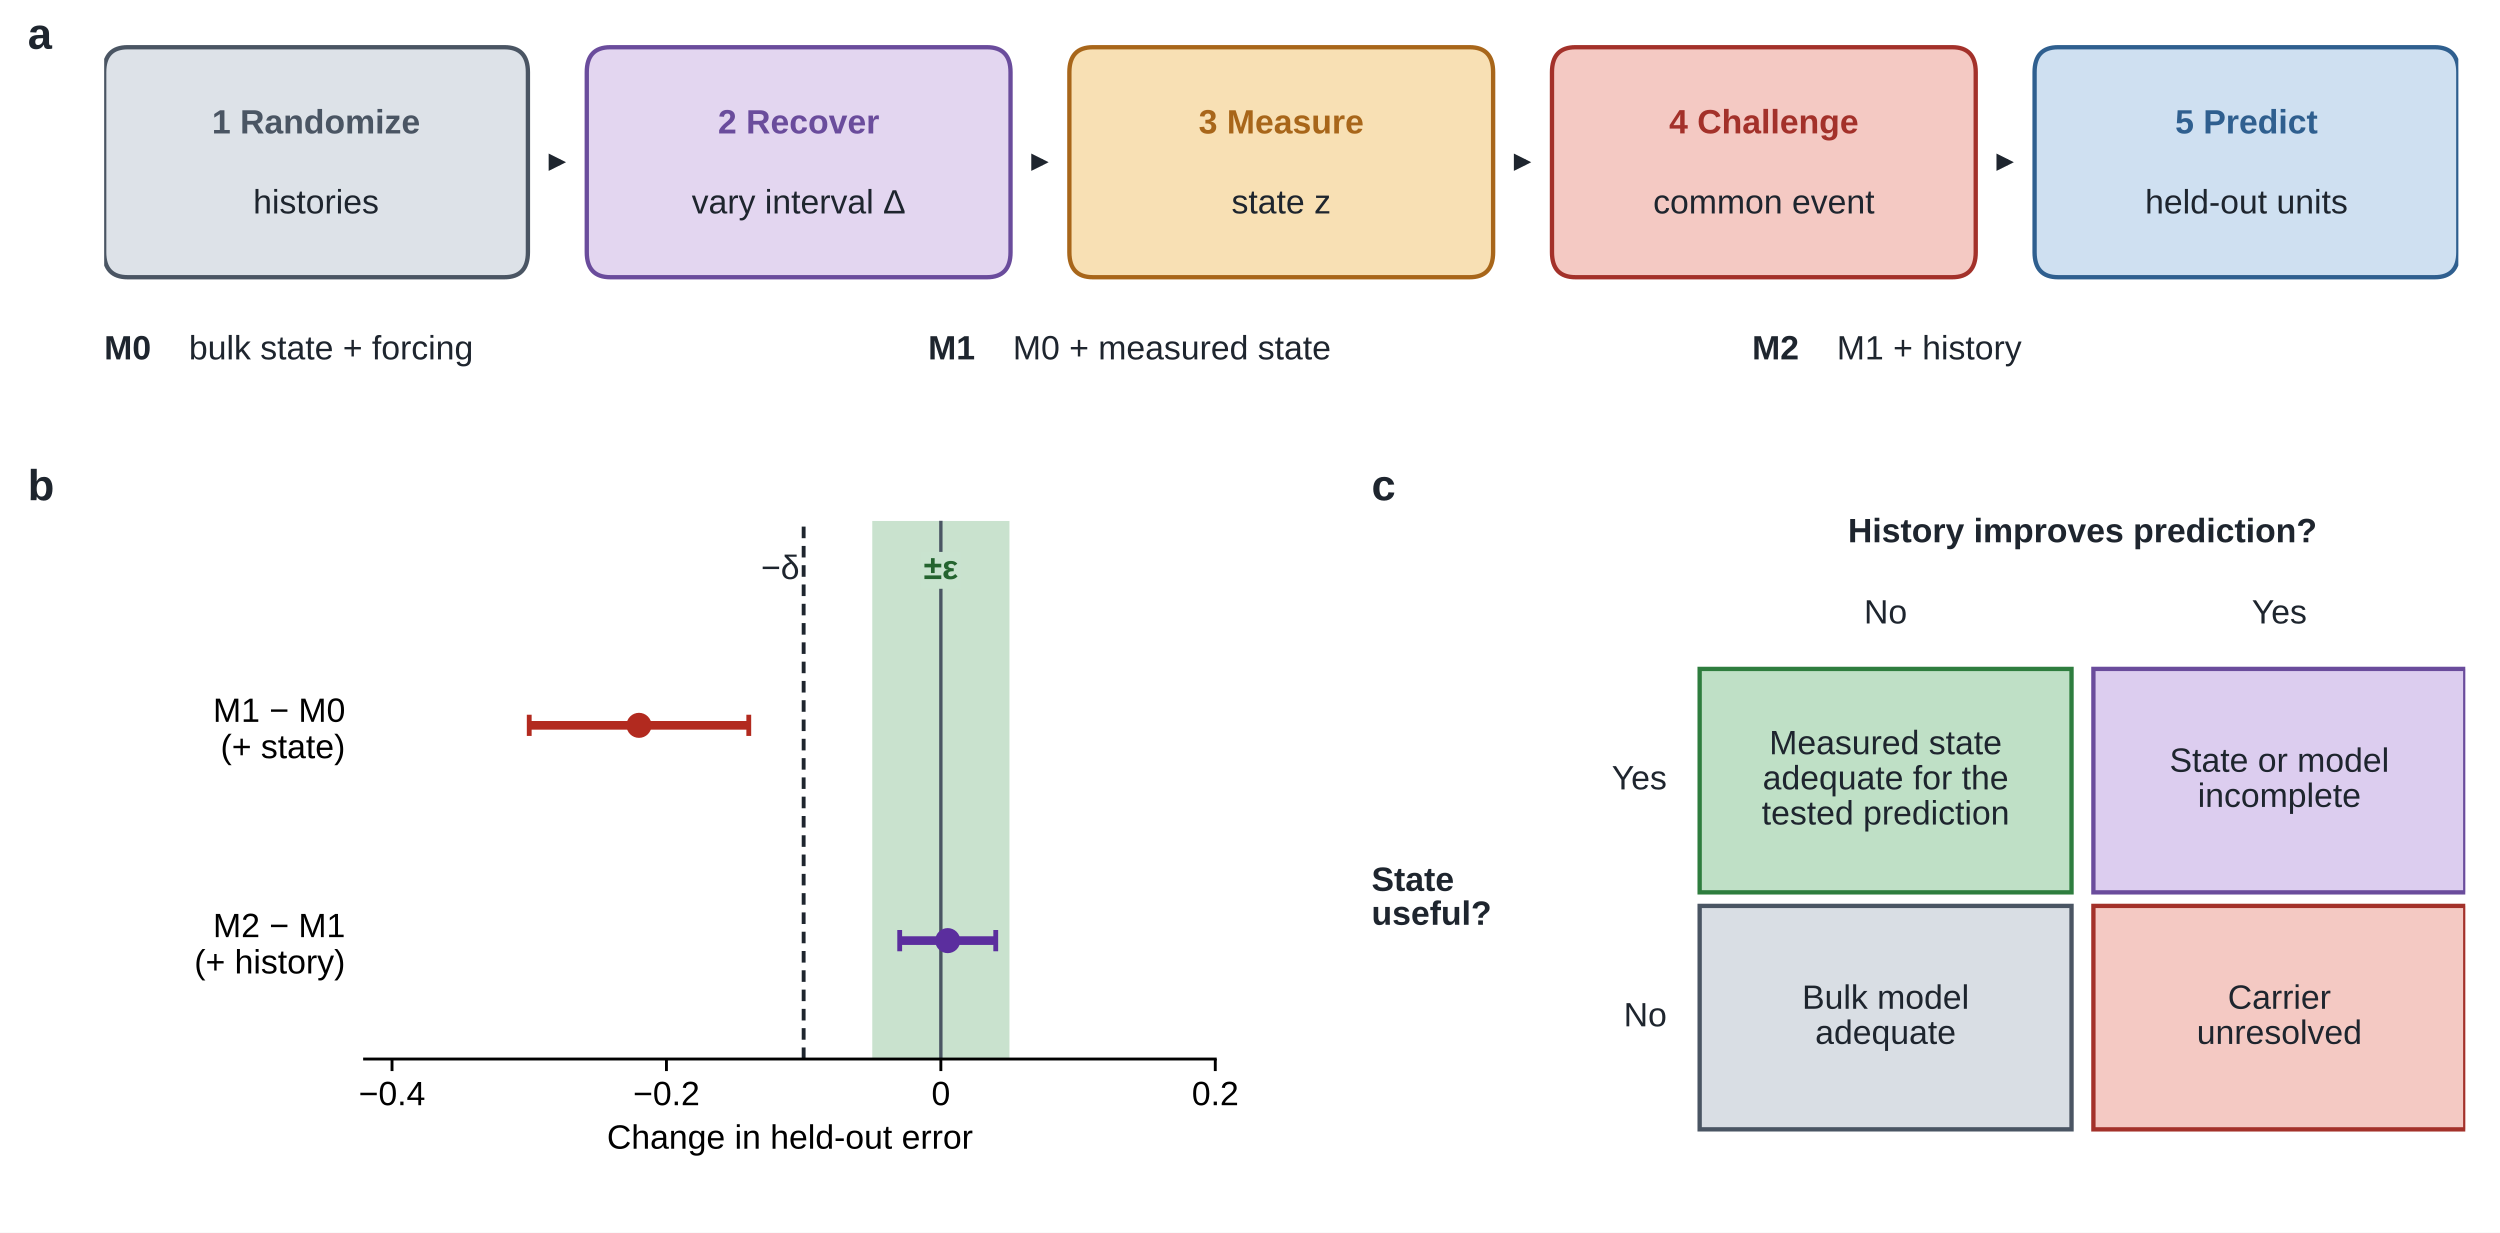
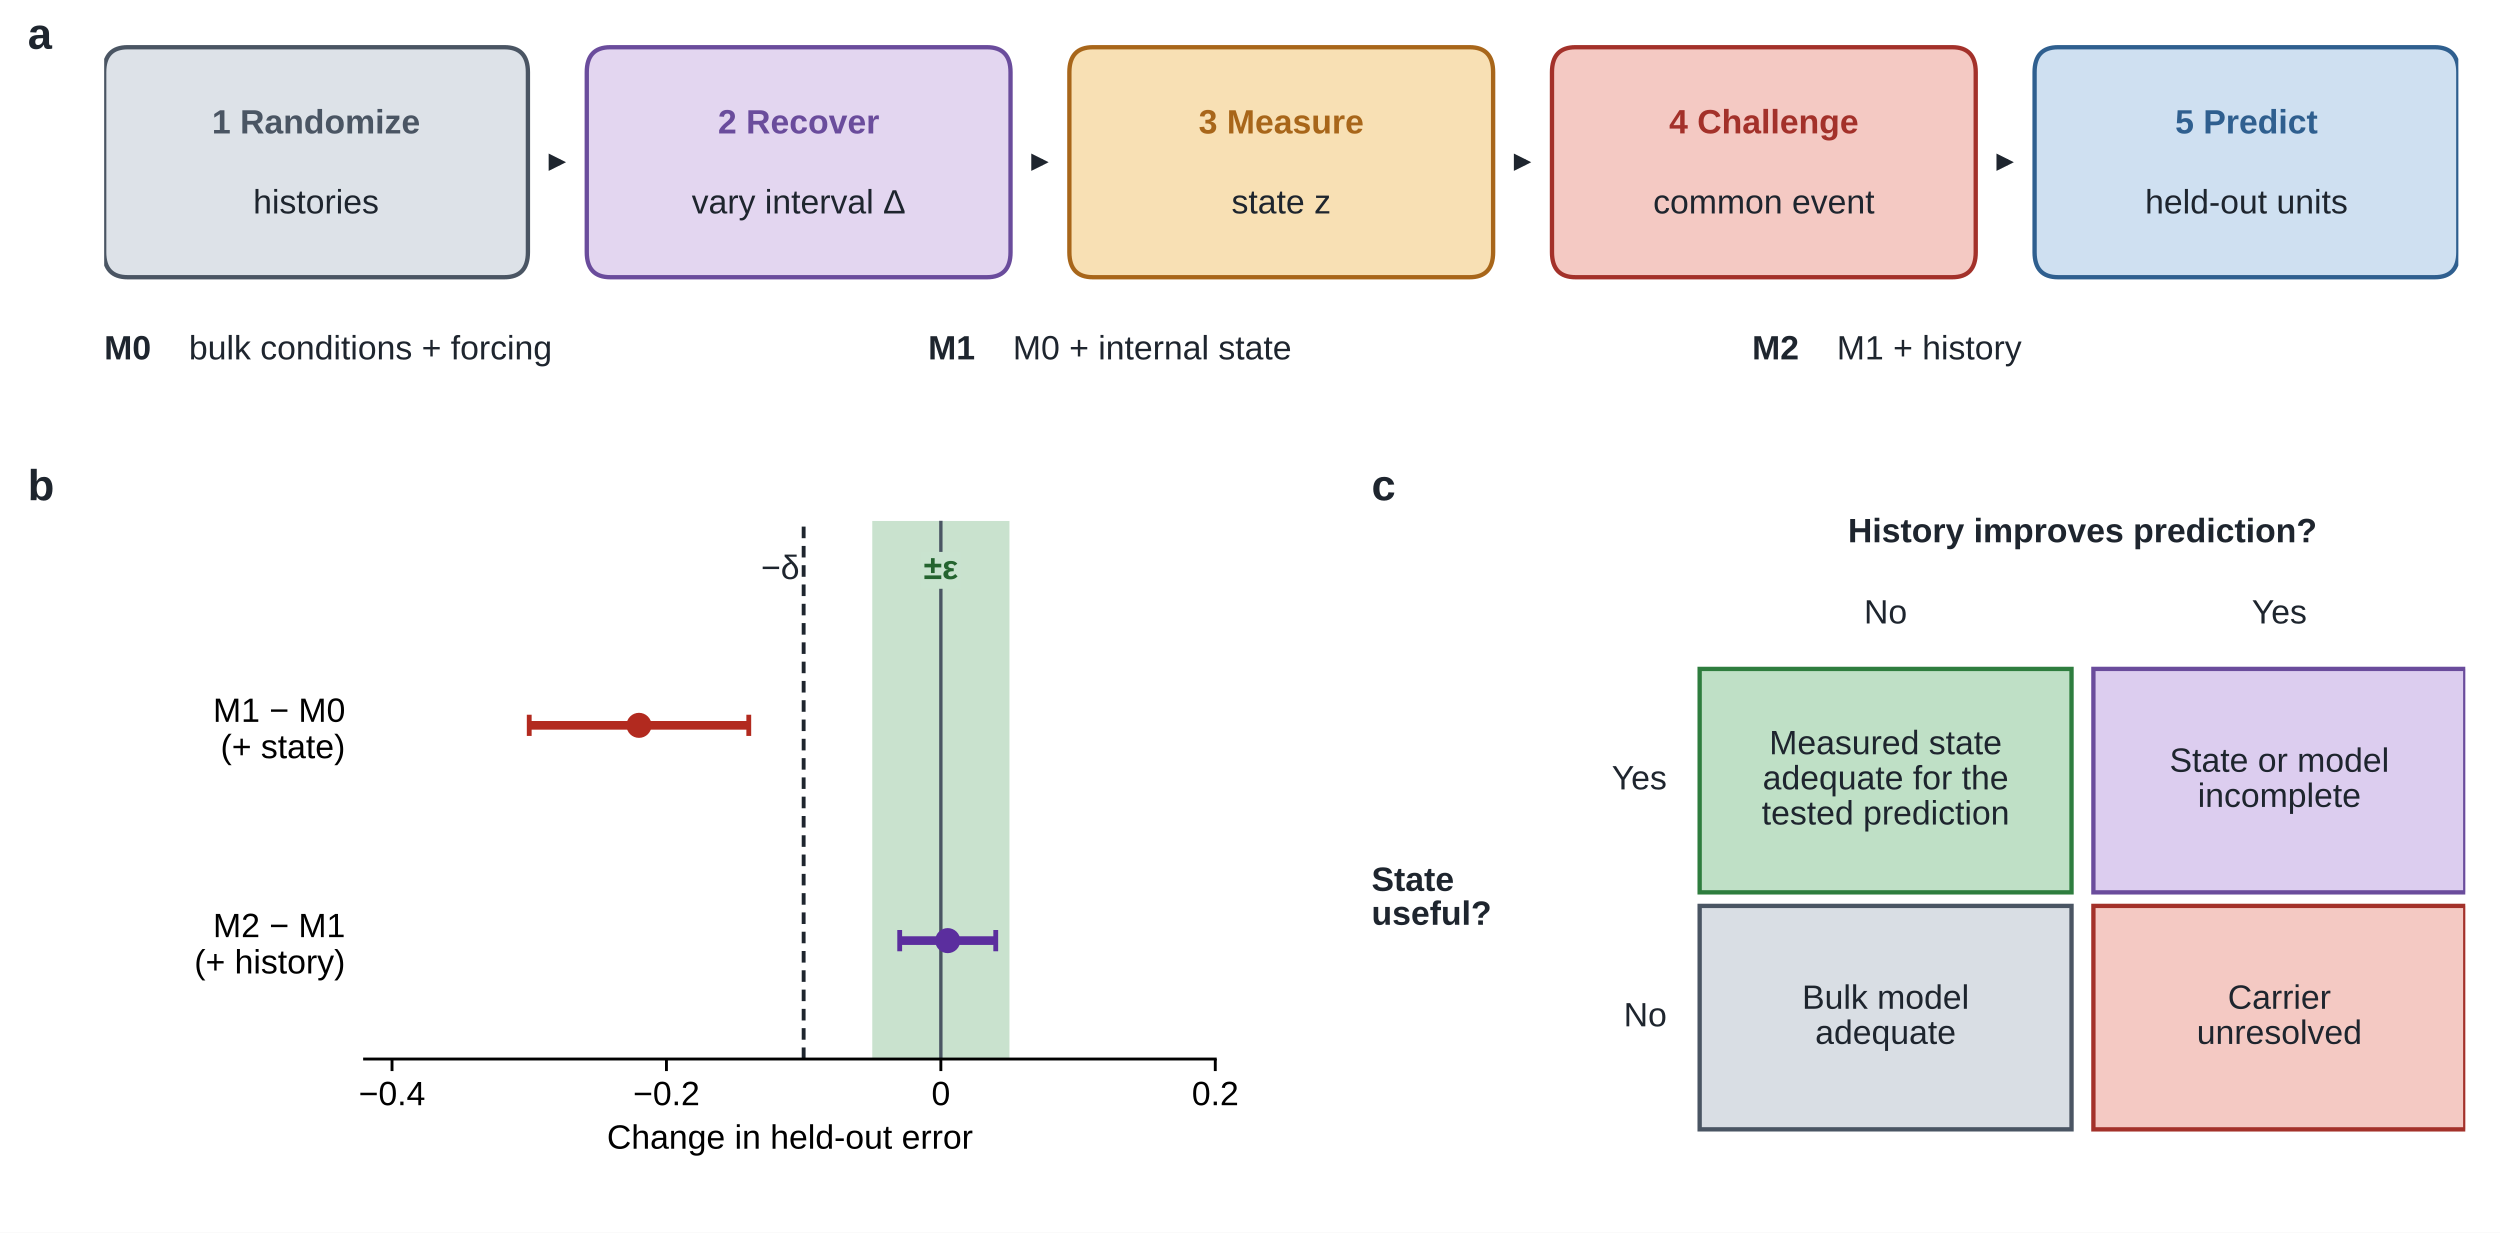
<svg xmlns="http://www.w3.org/2000/svg" xmlns:xlink="http://www.w3.org/1999/xlink" width="518.4pt" height="255.6pt" viewBox="0 0 518.4 255.6" version="1.1">
  <defs>
    <style type="text/css">*{stroke-linejoin: round; stroke-linecap: butt}</style>
  </defs>
  <g id="figure_1">
    <g id="patch_1">
      <path d="M 0 255.6  L 518.4 255.6  L 518.4 0  L 0 0  z " style="fill: #ffffff" />
    </g>
    <g id="axes_1">
      <g id="patch_2">
-         <path d="M 26.482 57.485  L 104.587 57.485  Q 109.469 57.485 109.469 52.301  L 109.469 14.976  Q 109.469 9.792 104.587 9.792  L 26.482 9.792  Q 21.6 9.792 21.6 14.976  L 21.6 52.301  Q 21.6 57.485 26.482 57.485  z " clip-path="url(#paab537a318)" style="fill: #dde2e8; stroke: #4a5563; stroke-width: 0.9; stroke-linejoin: miter" />
+         <path d="M 26.482 57.485  L 104.587 57.485  Q 109.469 57.485 109.469 52.301  L 109.469 14.976  Q 109.469 9.792 104.587 9.792  L 26.482 9.792  Q 21.6 9.792 21.6 14.976  L 21.6 52.301  Q 21.6 57.485 26.482 57.485  z " clip-path="url(#p1535654cf4)" style="fill: #dde2e8; stroke: #4a5563; stroke-width: 0.9; stroke-linejoin: miter" />
      </g>
      <g id="patch_3">
-         <path d="M 126.554 57.485  L 204.66 57.485  Q 209.542 57.485 209.542 52.301  L 209.542 14.976  Q 209.542 9.792 204.66 9.792  L 126.554 9.792  Q 121.673 9.792 121.673 14.976  L 121.673 52.301  Q 121.673 57.485 126.554 57.485  z " clip-path="url(#paab537a318)" style="fill: #e3d6f0; stroke: #6a4c9c; stroke-width: 0.9; stroke-linejoin: miter" />
+         <path d="M 126.554 57.485  L 204.66 57.485  Q 209.542 57.485 209.542 52.301  L 209.542 14.976  Q 209.542 9.792 204.66 9.792  L 126.554 9.792  Q 121.673 9.792 121.673 14.976  L 121.673 52.301  Q 121.673 57.485 126.554 57.485  z " clip-path="url(#p1535654cf4)" style="fill: #e3d6f0; stroke: #6a4c9c; stroke-width: 0.9; stroke-linejoin: miter" />
      </g>
      <g id="patch_4">
-         <path d="M 226.627 57.485  L 304.733 57.485  Q 309.614 57.485 309.614 52.301  L 309.614 14.976  Q 309.614 9.792 304.733 9.792  L 226.627 9.792  Q 221.746 9.792 221.746 14.976  L 221.746 52.301  Q 221.746 57.485 226.627 57.485  z " clip-path="url(#paab537a318)" style="fill: #f8e0b4; stroke: #a8661a; stroke-width: 0.9; stroke-linejoin: miter" />
+         <path d="M 226.627 57.485  L 304.733 57.485  Q 309.614 57.485 309.614 52.301  L 309.614 14.976  Q 309.614 9.792 304.733 9.792  L 226.627 9.792  Q 221.746 9.792 221.746 14.976  L 221.746 52.301  Q 221.746 57.485 226.627 57.485  z " clip-path="url(#p1535654cf4)" style="fill: #f8e0b4; stroke: #a8661a; stroke-width: 0.9; stroke-linejoin: miter" />
      </g>
      <g id="patch_5">
-         <path d="M 326.7 57.485  L 404.806 57.485  Q 409.687 57.485 409.687 52.301  L 409.687 14.976  Q 409.687 9.792 404.806 9.792  L 326.7 9.792  Q 321.818 9.792 321.818 14.976  L 321.818 52.301  Q 321.818 57.485 326.7 57.485  z " clip-path="url(#paab537a318)" style="fill: #f4c9c3; stroke: #a3312a; stroke-width: 0.9; stroke-linejoin: miter" />
+         <path d="M 326.7 57.485  L 404.806 57.485  Q 409.687 57.485 409.687 52.301  L 409.687 14.976  Q 409.687 9.792 404.806 9.792  L 326.7 9.792  Q 321.818 9.792 321.818 14.976  L 321.818 52.301  Q 321.818 57.485 326.7 57.485  z " clip-path="url(#p1535654cf4)" style="fill: #f4c9c3; stroke: #a3312a; stroke-width: 0.9; stroke-linejoin: miter" />
      </g>
      <g id="patch_6">
-         <path d="M 426.773 57.485  L 504.878 57.485  Q 509.76 57.485 509.76 52.301  L 509.76 14.976  Q 509.76 9.792 504.878 9.792  L 426.773 9.792  Q 421.891 9.792 421.891 14.976  L 421.891 52.301  Q 421.891 57.485 426.773 57.485  z " clip-path="url(#paab537a318)" style="fill: #cfe0f1; stroke: #2f5f8f; stroke-width: 0.9; stroke-linejoin: miter" />
+         <path d="M 426.773 57.485  L 504.878 57.485  Q 509.76 57.485 509.76 52.301  L 509.76 14.976  Q 509.76 9.792 504.878 9.792  L 426.773 9.792  Q 421.891 9.792 421.891 14.976  L 421.891 52.301  Q 421.891 57.485 426.773 57.485  z " clip-path="url(#p1535654cf4)" style="fill: #cfe0f1; stroke: #2f5f8f; stroke-width: 0.9; stroke-linejoin: miter" />
      </g>
      <g id="line2d_1">
-         <path d="M 115.571 33.638  " clip-path="url(#paab537a318)" style="fill: none; stroke: #1e252e; stroke-width: 1.2; stroke-linecap: square" />
-         <defs>
-           <path id="m9bf092ebb1" d="M 1.8 0  L -1.8 -1.8  L -1.8 1.8  z " style="stroke: #000000; stroke-opacity: 0; stroke-linejoin: miter" />
-         </defs>
-         <g clip-path="url(#paab537a318)">
-           <use xlink:href="#m9bf092ebb1" x="115.571" y="33.638" style="fill: #1e252e; stroke: #000000; stroke-opacity: 0; stroke-linejoin: miter" />
+         <path d="M 115.571 33.638  " clip-path="url(#p1535654cf4)" style="fill: none; stroke: #1e252e; stroke-width: 1.2; stroke-linecap: square" />
+         <defs>
+           <path id="m24ac3162a6" d="M 1.8 0  L -1.8 -1.8  L -1.8 1.8  z " style="stroke: #000000; stroke-opacity: 0; stroke-linejoin: miter" />
+         </defs>
+         <g clip-path="url(#p1535654cf4)">
+           <use xlink:href="#m24ac3162a6" x="115.571" y="33.638" style="fill: #1e252e; stroke: #000000; stroke-opacity: 0; stroke-linejoin: miter" />
        </g>
      </g>
      <g id="line2d_2">
-         <path d="M 215.644 33.638  " clip-path="url(#paab537a318)" style="fill: none; stroke: #1e252e; stroke-width: 1.2; stroke-linecap: square" />
-         <g clip-path="url(#paab537a318)">
-           <use xlink:href="#m9bf092ebb1" x="215.644" y="33.638" style="fill: #1e252e; stroke: #000000; stroke-opacity: 0; stroke-linejoin: miter" />
+         <path d="M 215.644 33.638  " clip-path="url(#p1535654cf4)" style="fill: none; stroke: #1e252e; stroke-width: 1.2; stroke-linecap: square" />
+         <g clip-path="url(#p1535654cf4)">
+           <use xlink:href="#m24ac3162a6" x="215.644" y="33.638" style="fill: #1e252e; stroke: #000000; stroke-opacity: 0; stroke-linejoin: miter" />
        </g>
      </g>
      <g id="line2d_3">
-         <path d="M 315.716 33.638  " clip-path="url(#paab537a318)" style="fill: none; stroke: #1e252e; stroke-width: 1.2; stroke-linecap: square" />
-         <g clip-path="url(#paab537a318)">
-           <use xlink:href="#m9bf092ebb1" x="315.716" y="33.638" style="fill: #1e252e; stroke: #000000; stroke-opacity: 0; stroke-linejoin: miter" />
+         <path d="M 315.716 33.638  " clip-path="url(#p1535654cf4)" style="fill: none; stroke: #1e252e; stroke-width: 1.2; stroke-linecap: square" />
+         <g clip-path="url(#p1535654cf4)">
+           <use xlink:href="#m24ac3162a6" x="315.716" y="33.638" style="fill: #1e252e; stroke: #000000; stroke-opacity: 0; stroke-linejoin: miter" />
        </g>
      </g>
      <g id="line2d_4">
-         <path d="M 415.789 33.638  " clip-path="url(#paab537a318)" style="fill: none; stroke: #1e252e; stroke-width: 1.2; stroke-linecap: square" />
-         <g clip-path="url(#paab537a318)">
-           <use xlink:href="#m9bf092ebb1" x="415.789" y="33.638" style="fill: #1e252e; stroke: #000000; stroke-opacity: 0; stroke-linejoin: miter" />
+         <path d="M 415.789 33.638  " clip-path="url(#p1535654cf4)" style="fill: none; stroke: #1e252e; stroke-width: 1.2; stroke-linecap: square" />
+         <g clip-path="url(#p1535654cf4)">
+           <use xlink:href="#m24ac3162a6" x="415.789" y="33.638" style="fill: #1e252e; stroke: #000000; stroke-opacity: 0; stroke-linejoin: miter" />
        </g>
      </g>
      <g id="text_1">
        <text style="font-weight: 700; font-size: 7px; font-family: 'Arial', 'Liberation Sans', 'Helvetica', sans-serif; text-anchor: middle; fill: #4a5563" x="65.534" y="27.673" transform="rotate(-0 65.5344 27.67256)">1  Randomize</text>
      </g>
      <g id="text_2">
        <text style="font-size: 7px; font-family: 'Arial', 'Liberation Sans', 'Helvetica', sans-serif; text-anchor: middle; fill: #1e252e" x="65.534" y="44.261" transform="rotate(-0 65.5344 44.26136)">histories</text>
      </g>
      <g id="text_3">
        <text style="font-weight: 700; font-size: 7px; font-family: 'Arial', 'Liberation Sans', 'Helvetica', sans-serif; text-anchor: middle; fill: #6a4c9c" x="165.607" y="27.673" transform="rotate(-0 165.6072 27.67256)">2  Recover</text>
      </g>
      <g id="text_4">
        <text style="font-size: 7px; font-family: 'Arial', 'Liberation Sans', 'Helvetica', sans-serif; text-anchor: middle; fill: #1e252e" x="165.607" y="44.261" transform="rotate(-0 165.6072 44.26136)">vary interval Δ</text>
      </g>
      <g id="text_5">
        <text style="font-weight: 700; font-size: 7px; font-family: 'Arial', 'Liberation Sans', 'Helvetica', sans-serif; text-anchor: middle; fill: #a8661a" x="265.68" y="27.673" transform="rotate(-0 265.68 27.67256)">3  Measure</text>
      </g>
      <g id="text_6">
        <text style="font-size: 7px; font-family: 'Arial', 'Liberation Sans', 'Helvetica', sans-serif; text-anchor: middle; fill: #1e252e" x="265.68" y="44.261" transform="rotate(-0 265.68 44.26136)">state z</text>
      </g>
      <g id="text_7">
        <text style="font-weight: 700; font-size: 7px; font-family: 'Arial', 'Liberation Sans', 'Helvetica', sans-serif; text-anchor: middle; fill: #a3312a" x="365.753" y="27.657" transform="rotate(-0 365.7528 27.65724)">4  Challenge</text>
      </g>
      <g id="text_8">
        <text style="font-size: 7px; font-family: 'Arial', 'Liberation Sans', 'Helvetica', sans-serif; text-anchor: middle; fill: #1e252e" x="365.753" y="44.261" transform="rotate(-0 365.7528 44.26136)">common event</text>
      </g>
      <g id="text_9">
        <text style="font-weight: 700; font-size: 7px; font-family: 'Arial', 'Liberation Sans', 'Helvetica', sans-serif; text-anchor: middle; fill: #2f5f8f" x="465.826" y="27.673" transform="rotate(-0 465.8256 27.67256)">5  Predict</text>
      </g>
      <g id="text_10">
        <text style="font-size: 7px; font-family: 'Arial', 'Liberation Sans', 'Helvetica', sans-serif; text-anchor: middle; fill: #1e252e" x="465.826" y="44.261" transform="rotate(-0 465.8256 44.26136)">held-out units</text>
      </g>
    </g>
    <g id="axes_2">
      <g id="text_11">
        <text style="font-weight: 700; font-size: 7px; font-family: 'Arial', 'Liberation Sans', 'Helvetica', sans-serif; text-anchor: start; fill: #1e252e" x="21.6" y="74.53" transform="rotate(-0 21.6 74.53016)">M0</text>
      </g>
      <g id="text_12">
-         <text style="font-size: 7px; font-family: 'Arial', 'Liberation Sans', 'Helvetica', sans-serif; text-anchor: start; fill: #1e252e" x="39.174" y="74.53" transform="rotate(-0 39.17376 74.53016)">bulk state + forcing</text>
+         <text style="font-size: 7px; font-family: 'Arial', 'Liberation Sans', 'Helvetica', sans-serif; text-anchor: start; fill: #1e252e" x="39.174" y="74.53" transform="rotate(-0 39.17376 74.53016)">bulk conditions + forcing</text>
      </g>
      <g id="text_13">
        <text style="font-weight: 700; font-size: 7px; font-family: 'Arial', 'Liberation Sans', 'Helvetica', sans-serif; text-anchor: start; fill: #1e252e" x="192.456" y="74.53" transform="rotate(-0 192.456 74.53016)">M1</text>
      </g>
      <g id="text_14">
-         <text style="font-size: 7px; font-family: 'Arial', 'Liberation Sans', 'Helvetica', sans-serif; text-anchor: start; fill: #1e252e" x="210.03" y="74.53" transform="rotate(-0 210.0298 74.53016)">M0 + measured state</text>
+         <text style="font-size: 7px; font-family: 'Arial', 'Liberation Sans', 'Helvetica', sans-serif; text-anchor: start; fill: #1e252e" x="210.03" y="74.53" transform="rotate(-0 210.0298 74.53016)">M0 + internal state</text>
      </g>
      <g id="text_15">
        <text style="font-weight: 700; font-size: 7px; font-family: 'Arial', 'Liberation Sans', 'Helvetica', sans-serif; text-anchor: start; fill: #1e252e" x="363.312" y="74.53" transform="rotate(-0 363.312 74.53016)">M2</text>
      </g>
      <g id="text_16">
        <text style="font-size: 7px; font-family: 'Arial', 'Liberation Sans', 'Helvetica', sans-serif; text-anchor: start; fill: #1e252e" x="380.886" y="74.53" transform="rotate(-0 380.8858 74.53016)">M1 + history</text>
      </g>
    </g>
    <g id="axes_3">
      <g id="patch_7">
        <path d="M 75.6 219.6  L 252 219.6  L 252 108  L 75.6 108  z " style="fill: #ffffff" />
      </g>
      <g id="patch_8">
-         <path d="M 180.871 219.6  L 209.323 219.6  L 209.323 108  L 180.871 108  z " clip-path="url(#p23bd871715)" style="fill: #9ccba6; opacity: 0.55" />
+         <path d="M 180.871 219.6  L 209.323 219.6  L 209.323 108  L 180.871 108  z " clip-path="url(#p30e71151cc)" style="fill: #9ccba6; opacity: 0.55" />
      </g>
      <g id="matplotlib.axis_1">
        <g id="xtick_1">
          <g id="line2d_5">
            <defs>
-               <path id="mdd9901903c" d="M 0 0  L 0 2.5  " style="stroke: #000000; stroke-width: 0.6" />
+               <path id="me81b574b03" d="M 0 0  L 0 2.5  " style="stroke: #000000; stroke-width: 0.6" />
            </defs>
            <g>
-               <use xlink:href="#mdd9901903c" x="81.29" y="219.6" style="stroke: #000000; stroke-width: 0.6" />
+               <use xlink:href="#me81b574b03" x="81.29" y="219.6" style="stroke: #000000; stroke-width: 0.6" />
            </g>
          </g>
          <g id="text_17">
            <text style="font-size: 7px; font-family: 'Arial', 'Liberation Sans', 'Helvetica', sans-serif; text-anchor: middle" x="81.29" y="229.173" transform="rotate(-0 81.29032 229.1728)">−0.4</text>
          </g>
        </g>
        <g id="xtick_2">
          <g id="line2d_6">
            <g>
-               <use xlink:href="#mdd9901903c" x="138.194" y="219.6" style="stroke: #000000; stroke-width: 0.6" />
+               <use xlink:href="#me81b574b03" x="138.194" y="219.6" style="stroke: #000000; stroke-width: 0.6" />
            </g>
          </g>
          <g id="text_18">
            <text style="font-size: 7px; font-family: 'Arial', 'Liberation Sans', 'Helvetica', sans-serif; text-anchor: middle" x="138.194" y="229.173" transform="rotate(-0 138.1935 229.1728)">−0.2</text>
          </g>
        </g>
        <g id="xtick_3">
          <g id="line2d_7">
            <g>
-               <use xlink:href="#mdd9901903c" x="195.097" y="219.6" style="stroke: #000000; stroke-width: 0.6" />
+               <use xlink:href="#me81b574b03" x="195.097" y="219.6" style="stroke: #000000; stroke-width: 0.6" />
            </g>
          </g>
          <g id="text_19">
            <text style="font-size: 7px; font-family: 'Arial', 'Liberation Sans', 'Helvetica', sans-serif; text-anchor: middle" x="195.097" y="229.173" transform="rotate(-0 195.0968 229.1728)">0</text>
          </g>
        </g>
        <g id="xtick_4">
          <g id="line2d_8">
            <g>
-               <use xlink:href="#mdd9901903c" x="252" y="219.6" style="stroke: #000000; stroke-width: 0.6" />
+               <use xlink:href="#me81b574b03" x="252" y="219.6" style="stroke: #000000; stroke-width: 0.6" />
            </g>
          </g>
          <g id="text_20">
            <text style="font-size: 7px; font-family: 'Arial', 'Liberation Sans', 'Helvetica', sans-serif; text-anchor: middle" x="252" y="229.173" transform="rotate(-0 252 229.1728)">0.2</text>
          </g>
        </g>
        <g id="text_21">
          <text style="font-size: 7px; font-family: 'Arial', 'Liberation Sans', 'Helvetica', sans-serif; text-anchor: middle" x="163.8" y="238.198" transform="rotate(-0 163.8 238.1981)">Change in held-out error</text>
        </g>
      </g>
      <g id="matplotlib.axis_2">
        <g id="ytick_1">
          <g id="line2d_9" />
          <g id="text_22">
            <text style="font-size: 7px; font-family: 'Arial', 'Liberation Sans', 'Helvetica', sans-serif" transform="translate(44.17531 194.3218)">M2 − M1</text>
            <text style="font-size: 7px; font-family: 'Arial', 'Liberation Sans', 'Helvetica', sans-serif" transform="translate(40.28922 201.8616)">(+ history)</text>
          </g>
        </g>
        <g id="ytick_2">
          <g id="line2d_10" />
          <g id="text_23">
            <text style="font-size: 7px; font-family: 'Arial', 'Liberation Sans', 'Helvetica', sans-serif" transform="translate(44.17531 149.6817)">M1 − M0</text>
            <text style="font-size: 7px; font-family: 'Arial', 'Liberation Sans', 'Helvetica', sans-serif" transform="translate(45.73063 157.2216)">(+ state)</text>
          </g>
        </g>
      </g>
      <g id="line2d_11">
-         <path d="M 166.645 219.6  L 166.645 108  " clip-path="url(#p23bd871715)" style="fill: none; stroke-dasharray: 2.4,1.6; stroke-dashoffset: 0; stroke: #1e252e; stroke-width: 0.8" />
+         <path d="M 166.645 219.6  L 166.645 108  " clip-path="url(#p30e71151cc)" style="fill: none; stroke-dasharray: 2.4,1.6; stroke-dashoffset: 0; stroke: #1e252e; stroke-width: 0.8" />
      </g>
      <g id="line2d_12">
-         <path d="M 195.097 219.6  L 195.097 108  " clip-path="url(#p23bd871715)" style="fill: none; stroke: #4a5563; stroke-width: 0.7; stroke-linecap: square" />
+         <path d="M 195.097 219.6  L 195.097 108  " clip-path="url(#p30e71151cc)" style="fill: none; stroke: #4a5563; stroke-width: 0.7; stroke-linecap: square" />
      </g>
      <g id="LineCollection_1">
-         <path d="M 109.742 150.408  L 155.265 150.408  " clip-path="url(#p23bd871715)" style="fill: none; stroke: #b22a1f; stroke-width: 1.8" />
+         <path d="M 109.742 150.408  L 155.265 150.408  " clip-path="url(#p30e71151cc)" style="fill: none; stroke: #b22a1f; stroke-width: 1.8" />
      </g>
      <g id="line2d_13">
        <defs>
-           <path id="m5c091f2e91" d="M 0 2.2  L 0 -2.2  " style="stroke: #b22a1f" />
-         </defs>
-         <g clip-path="url(#p23bd871715)">
-           <use xlink:href="#m5c091f2e91" x="109.742" y="150.408" style="fill: #b22a1f; stroke: #b22a1f" />
+           <path id="m87000ddd6a" d="M 0 2.2  L 0 -2.2  " style="stroke: #b22a1f" />
+         </defs>
+         <g clip-path="url(#p30e71151cc)">
+           <use xlink:href="#m87000ddd6a" x="109.742" y="150.408" style="fill: #b22a1f; stroke: #b22a1f" />
        </g>
      </g>
      <g id="line2d_14">
-         <g clip-path="url(#p23bd871715)">
-           <use xlink:href="#m5c091f2e91" x="155.265" y="150.408" style="fill: #b22a1f; stroke: #b22a1f" />
+         <g clip-path="url(#p30e71151cc)">
+           <use xlink:href="#m87000ddd6a" x="155.265" y="150.408" style="fill: #b22a1f; stroke: #b22a1f" />
        </g>
      </g>
      <g id="LineCollection_2">
-         <path d="M 186.561 195.048  L 206.477 195.048  " clip-path="url(#p23bd871715)" style="fill: none; stroke: #5b2e9e; stroke-width: 1.8" />
+         <path d="M 186.561 195.048  L 206.477 195.048  " clip-path="url(#p30e71151cc)" style="fill: none; stroke: #5b2e9e; stroke-width: 1.8" />
      </g>
      <g id="line2d_15">
        <defs>
-           <path id="m9fd4c37406" d="M 0 2.2  L 0 -2.2  " style="stroke: #5b2e9e" />
-         </defs>
-         <g clip-path="url(#p23bd871715)">
-           <use xlink:href="#m9fd4c37406" x="186.561" y="195.048" style="fill: #5b2e9e; stroke: #5b2e9e" />
+           <path id="m57bb64f050" d="M 0 2.2  L 0 -2.2  " style="stroke: #5b2e9e" />
+         </defs>
+         <g clip-path="url(#p30e71151cc)">
+           <use xlink:href="#m57bb64f050" x="186.561" y="195.048" style="fill: #5b2e9e; stroke: #5b2e9e" />
        </g>
      </g>
      <g id="line2d_16">
-         <g clip-path="url(#p23bd871715)">
-           <use xlink:href="#m9fd4c37406" x="206.477" y="195.048" style="fill: #5b2e9e; stroke: #5b2e9e" />
+         <g clip-path="url(#p30e71151cc)">
+           <use xlink:href="#m57bb64f050" x="206.477" y="195.048" style="fill: #5b2e9e; stroke: #5b2e9e" />
        </g>
      </g>
      <g id="line2d_17">
        <defs>
-           <path id="m040ac1a3bd" d="M 0 2.1  C 0.557 2.1 1.091 1.879 1.485 1.485  C 1.879 1.091 2.1 0.557 2.1 0  C 2.1 -0.557 1.879 -1.091 1.485 -1.485  C 1.091 -1.879 0.557 -2.1 0 -2.1  C -0.557 -2.1 -1.091 -1.879 -1.485 -1.485  C -1.879 -1.091 -2.1 -0.557 -2.1 0  C -2.1 0.557 -1.879 1.091 -1.485 1.485  C -1.091 1.879 -0.557 2.1 0 2.1  z " style="stroke: #b22a1f" />
-         </defs>
-         <g clip-path="url(#p23bd871715)">
-           <use xlink:href="#m040ac1a3bd" x="132.503" y="150.408" style="fill: #b22a1f; stroke: #b22a1f" />
+           <path id="m8d8c21f1bb" d="M 0 2.1  C 0.557 2.1 1.091 1.879 1.485 1.485  C 1.879 1.091 2.1 0.557 2.1 0  C 2.1 -0.557 1.879 -1.091 1.485 -1.485  C 1.091 -1.879 0.557 -2.1 0 -2.1  C -0.557 -2.1 -1.091 -1.879 -1.485 -1.485  C -1.879 -1.091 -2.1 -0.557 -2.1 0  C -2.1 0.557 -1.879 1.091 -1.485 1.485  C -1.091 1.879 -0.557 2.1 0 2.1  z " style="stroke: #b22a1f" />
+         </defs>
+         <g clip-path="url(#p30e71151cc)">
+           <use xlink:href="#m8d8c21f1bb" x="132.503" y="150.408" style="fill: #b22a1f; stroke: #b22a1f" />
        </g>
      </g>
      <g id="line2d_18">
        <defs>
-           <path id="m790c6ddf2e" d="M 0 2.1  C 0.557 2.1 1.091 1.879 1.485 1.485  C 1.879 1.091 2.1 0.557 2.1 0  C 2.1 -0.557 1.879 -1.091 1.485 -1.485  C 1.091 -1.879 0.557 -2.1 0 -2.1  C -0.557 -2.1 -1.091 -1.879 -1.485 -1.485  C -1.879 -1.091 -2.1 -0.557 -2.1 0  C -2.1 0.557 -1.879 1.091 -1.485 1.485  C -1.091 1.879 -0.557 2.1 0 2.1  z " style="stroke: #5b2e9e" />
-         </defs>
-         <g clip-path="url(#p23bd871715)">
-           <use xlink:href="#m790c6ddf2e" x="196.519" y="195.048" style="fill: #5b2e9e; stroke: #5b2e9e" />
+           <path id="mc9fe19a11e" d="M 0 2.1  C 0.557 2.1 1.091 1.879 1.485 1.485  C 1.879 1.091 2.1 0.557 2.1 0  C 2.1 -0.557 1.879 -1.091 1.485 -1.485  C 1.091 -1.879 0.557 -2.1 0 -2.1  C -0.557 -2.1 -1.091 -1.879 -1.485 -1.485  C -1.879 -1.091 -2.1 -0.557 -2.1 0  C -2.1 0.557 -1.879 1.091 -1.485 1.485  C -1.091 1.879 -0.557 2.1 0 2.1  z " style="stroke: #5b2e9e" />
+         </defs>
+         <g clip-path="url(#p30e71151cc)">
+           <use xlink:href="#mc9fe19a11e" x="196.519" y="195.048" style="fill: #5b2e9e; stroke: #5b2e9e" />
        </g>
      </g>
      <g id="patch_9">
        <path d="M 75.6 219.6  L 252 219.6  " style="fill: none; stroke: #000000; stroke-width: 0.6; stroke-linejoin: miter; stroke-linecap: square" />
      </g>
      <g id="text_24">
        <text style="font-size: 7px; font-family: 'Arial', 'Liberation Sans', 'Helvetica', sans-serif; text-anchor: end; fill: #1e252e" x="165.792" y="120.077" transform="rotate(-0 165.7916 120.0774)">−δ</text>
      </g>
      <g id="text_25">
        <g id="patch_10">
          <path d="M 190.954 122.09  L 199.239 122.09  L 199.239 114.445  L 190.954 114.445  z " style="fill: #c9e3cf" />
        </g>
        <text style="font-weight: 700; font-size: 7px; font-family: 'Arial', 'Liberation Sans', 'Helvetica', sans-serif; text-anchor: middle; fill: #24642f" x="195.097" y="120.077" transform="rotate(-0 195.0968 120.0774)">±ε</text>
      </g>
    </g>
    <g id="axes_4">
      <g id="patch_11">
-         <path d="M 352.44 185.04  L 429.552 185.04  L 429.552 138.708  L 352.44 138.708  z " clip-path="url(#p72472796c8)" style="fill: #bfe0c6; stroke: #2e7d3e; stroke-width: 0.9; stroke-linejoin: miter" />
+         <path d="M 352.44 185.04  L 429.552 185.04  L 429.552 138.708  L 352.44 138.708  z " clip-path="url(#pb635c3d1a3)" style="fill: #bfe0c6; stroke: #2e7d3e; stroke-width: 0.9; stroke-linejoin: miter" />
      </g>
      <g id="patch_12">
-         <path d="M 434.088 185.04  L 511.2 185.04  L 511.2 138.708  L 434.088 138.708  z " clip-path="url(#p72472796c8)" style="fill: #dccdef; stroke: #6a4c9c; stroke-width: 0.9; stroke-linejoin: miter" />
+         <path d="M 434.088 185.04  L 511.2 185.04  L 511.2 138.708  L 434.088 138.708  z " clip-path="url(#pb635c3d1a3)" style="fill: #dccdef; stroke: #6a4c9c; stroke-width: 0.9; stroke-linejoin: miter" />
      </g>
      <g id="patch_13">
-         <path d="M 352.44 234.18  L 429.552 234.18  L 429.552 187.848  L 352.44 187.848  z " clip-path="url(#p72472796c8)" style="fill: #d9dee4; stroke: #4a5563; stroke-width: 0.9; stroke-linejoin: miter" />
+         <path d="M 352.44 234.18  L 429.552 234.18  L 429.552 187.848  L 352.44 187.848  z " clip-path="url(#pb635c3d1a3)" style="fill: #d9dee4; stroke: #4a5563; stroke-width: 0.9; stroke-linejoin: miter" />
      </g>
      <g id="patch_14">
-         <path d="M 434.088 234.18  L 511.2 234.18  L 511.2 187.848  L 434.088 187.848  z " clip-path="url(#p72472796c8)" style="fill: #f4c9c3; stroke: #a3312a; stroke-width: 0.9; stroke-linejoin: miter" />
+         <path d="M 434.088 234.18  L 511.2 234.18  L 511.2 187.848  L 434.088 187.848  z " clip-path="url(#pb635c3d1a3)" style="fill: #f4c9c3; stroke: #a3312a; stroke-width: 0.9; stroke-linejoin: miter" />
      </g>
      <g id="text_26">
        <text style="font-size: 7px; font-family: 'Arial', 'Liberation Sans', 'Helvetica', sans-serif; fill: #1e252e" transform="translate(366.8739 156.3979)">Measured state</text>
        <text style="font-size: 7px; font-family: 'Arial', 'Liberation Sans', 'Helvetica', sans-serif; fill: #1e252e" transform="translate(365.5056 163.6842)">adequate for the</text>
        <text style="font-size: 7px; font-family: 'Arial', 'Liberation Sans', 'Helvetica', sans-serif; fill: #1e252e" transform="translate(365.3153 170.9704)">tested prediction</text>
      </g>
      <g id="text_27">
        <text style="font-size: 7px; font-family: 'Arial', 'Liberation Sans', 'Helvetica', sans-serif; fill: #1e252e" transform="translate(449.8836 160.041)">State or model</text>
        <text style="font-size: 7px; font-family: 'Arial', 'Liberation Sans', 'Helvetica', sans-serif; fill: #1e252e" transform="translate(455.7193 167.3273)">incomplete</text>
      </g>
      <g id="text_28">
        <text style="font-size: 7px; font-family: 'Arial', 'Liberation Sans', 'Helvetica', sans-serif; fill: #1e252e" transform="translate(373.683 209.181)">Bulk model</text>
        <text style="font-size: 7px; font-family: 'Arial', 'Liberation Sans', 'Helvetica', sans-serif; fill: #1e252e" transform="translate(376.3994 216.4673)">adequate</text>
      </g>
      <g id="text_29">
        <text style="font-size: 7px; font-family: 'Arial', 'Liberation Sans', 'Helvetica', sans-serif; fill: #1e252e" transform="translate(461.9499 209.181)">Carrier</text>
        <text style="font-size: 7px; font-family: 'Arial', 'Liberation Sans', 'Helvetica', sans-serif; fill: #1e252e" transform="translate(455.523 216.4673)">unresolved</text>
      </g>
      <g id="text_30">
        <text style="font-weight: 700; font-size: 7px; font-family: 'Arial', 'Liberation Sans', 'Helvetica', sans-serif; text-anchor: middle; fill: #1e252e" x="431.82" y="112.438" transform="rotate(-0 431.82 112.4382)">History improves prediction?</text>
      </g>
      <g id="text_31">
        <text style="font-size: 7px; font-family: 'Arial', 'Liberation Sans', 'Helvetica', sans-serif; text-anchor: middle; fill: #1e252e" x="390.996" y="129.286" transform="rotate(-0 390.996 129.2862)">No</text>
      </g>
      <g id="text_32">
        <text style="font-size: 7px; font-family: 'Arial', 'Liberation Sans', 'Helvetica', sans-serif; text-anchor: middle; fill: #1e252e" x="472.644" y="129.286" transform="rotate(-0 472.644 129.2862)">Yes</text>
      </g>
      <g id="text_33">
        <text style="font-weight: 700; font-size: 7px; font-family: 'Arial', 'Liberation Sans', 'Helvetica', sans-serif; fill: #1e252e" transform="translate(284.4 184.7379)">State</text>
        <text style="font-weight: 700; font-size: 7px; font-family: 'Arial', 'Liberation Sans', 'Helvetica', sans-serif; fill: #1e252e" transform="translate(284.4 191.7705)">useful?</text>
      </g>
      <g id="text_34">
        <text style="font-size: 7px; font-family: 'Arial', 'Liberation Sans', 'Helvetica', sans-serif; text-anchor: end; fill: #1e252e" x="345.636" y="163.684" transform="rotate(-0 345.636 163.6842)">Yes</text>
      </g>
      <g id="text_35">
        <text style="font-size: 7px; font-family: 'Arial', 'Liberation Sans', 'Helvetica', sans-serif; text-anchor: end; fill: #1e252e" x="345.636" y="212.824" transform="rotate(-0 345.636 212.8242)">No</text>
      </g>
    </g>
    <g id="text_36">
      <text style="font-weight: 700; font-size: 9px; font-family: 'Arial', 'Liberation Sans', 'Helvetica', sans-serif; text-anchor: start; fill: #1e252e" x="5.76" y="10.122" transform="rotate(-0 5.76 10.12219)">a</text>
    </g>
    <g id="text_37">
      <text style="font-weight: 700; font-size: 9px; font-family: 'Arial', 'Liberation Sans', 'Helvetica', sans-serif; text-anchor: start; fill: #1e252e" x="5.76" y="103.722" transform="rotate(-0 5.76 103.7222)">b</text>
    </g>
    <g id="text_38">
      <text style="font-weight: 700; font-size: 9px; font-family: 'Arial', 'Liberation Sans', 'Helvetica', sans-serif; text-anchor: start; fill: #1e252e" x="284.4" y="103.722" transform="rotate(-0 284.4 103.7222)">c</text>
    </g>
  </g>
  <defs>
-     <clipPath id="paab537a318">
+     <clipPath id="p1535654cf4">
      <rect x="21.6" y="7.2" width="488.16" height="51.84" />
    </clipPath>
-     <clipPath id="p23bd871715">
+     <clipPath id="p30e71151cc">
      <rect x="75.6" y="108" width="176.4" height="111.6" />
    </clipPath>
-     <clipPath id="p72472796c8">
+     <clipPath id="pb635c3d1a3">
      <rect x="284.4" y="100.8" width="226.8" height="140.4" />
    </clipPath>
  </defs>
</svg>
